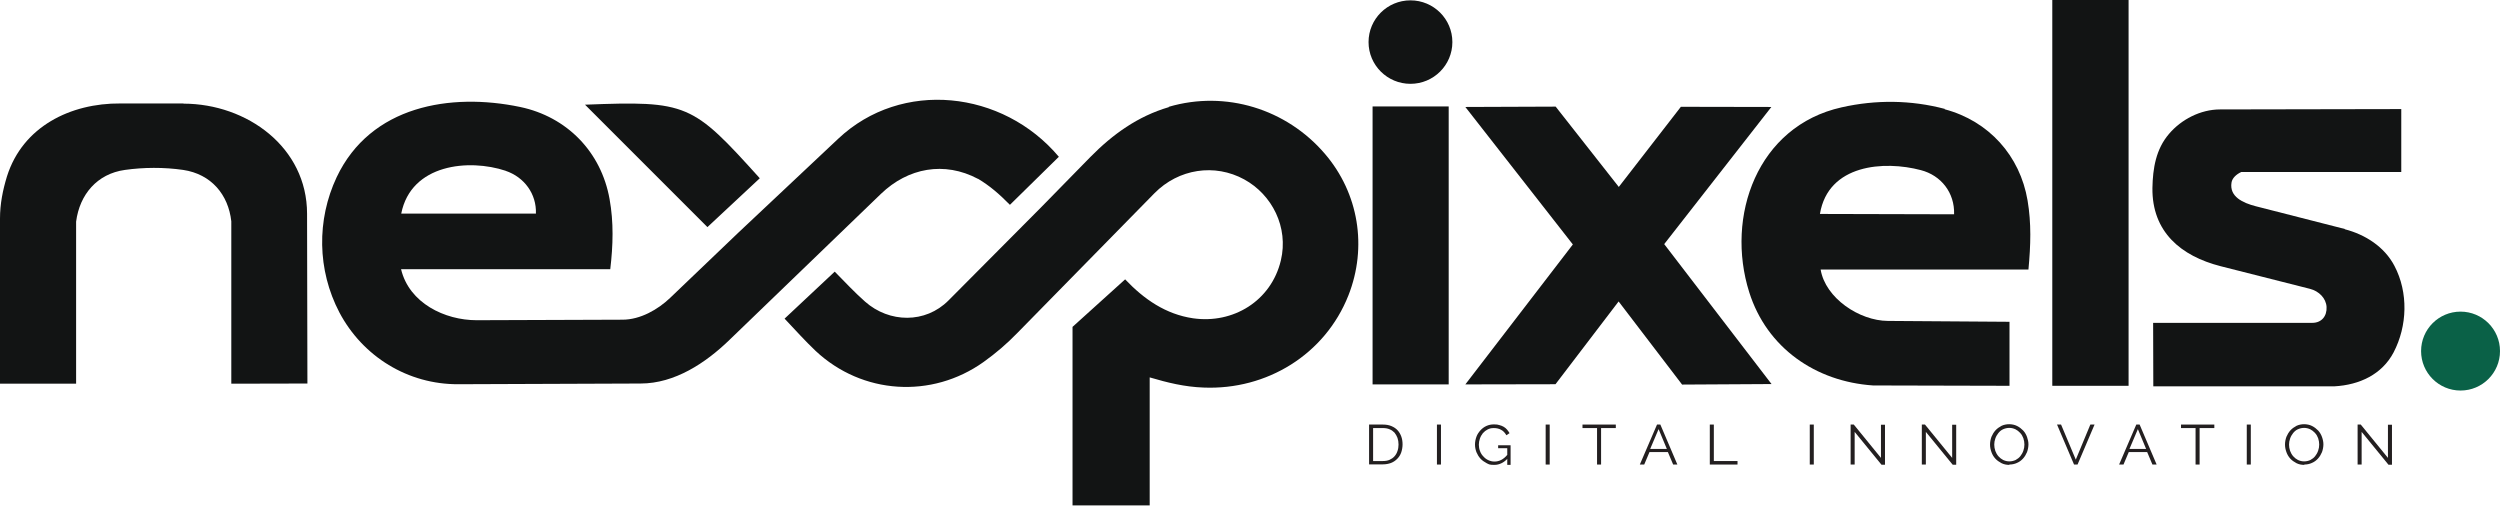
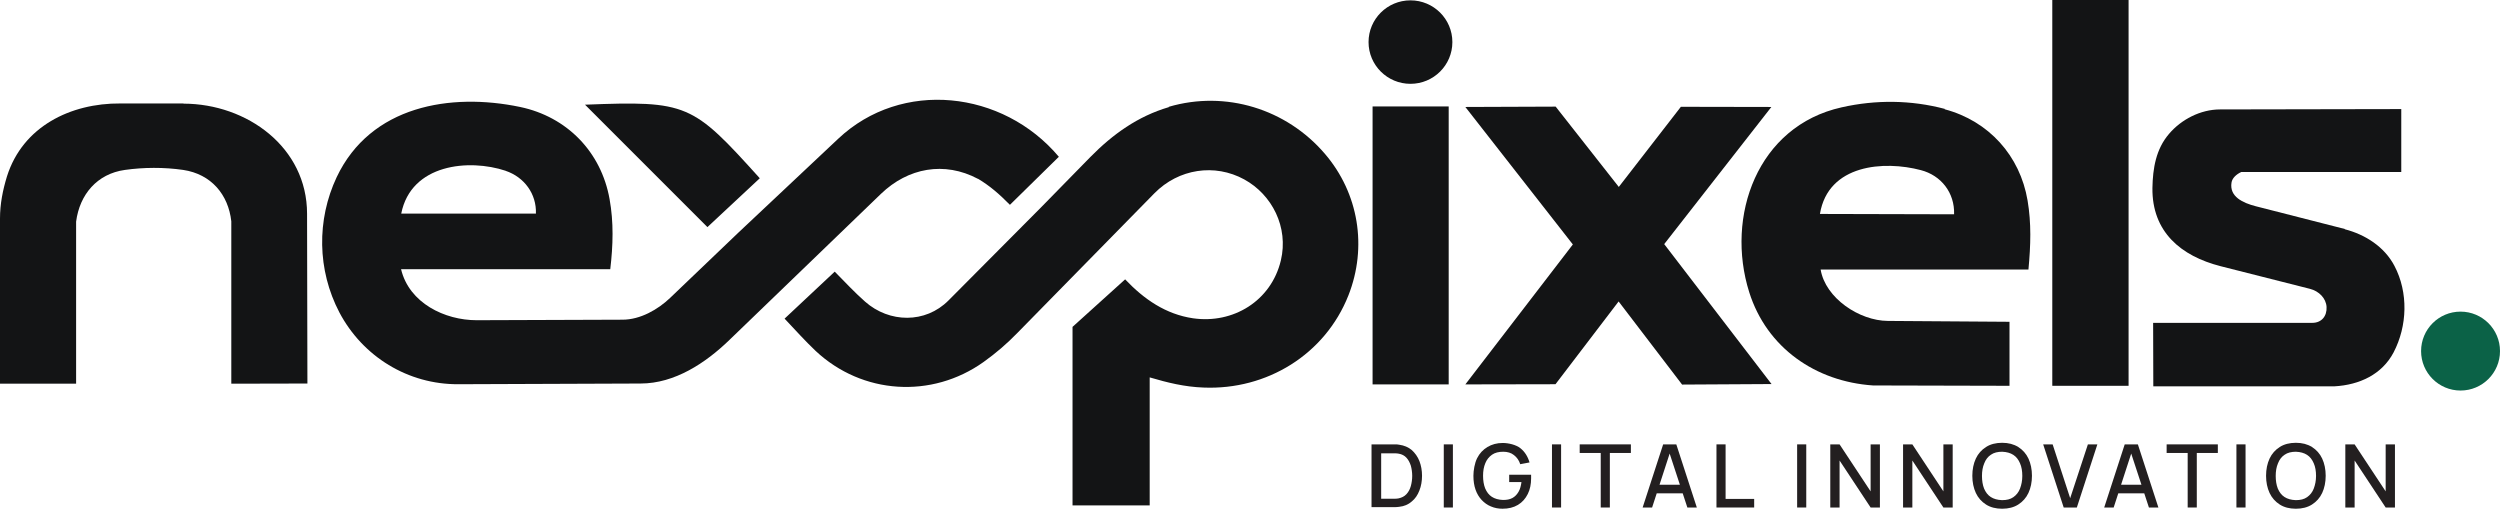
- <svg xmlns="http://www.w3.org/2000/svg" id="Layer_2" data-name="Layer 2" viewBox="0 0 1425.6 288.4">
+ <svg xmlns="http://www.w3.org/2000/svg" id="Layer_2" data-name="Layer 2" viewBox="0 0 1425.6 290.1">
  <defs>
    <style>
      .cls-1 {
+         fill: #131415;
+       }
+ 
+       .cls-2 {
        fill: #231f20;
      }

-       .cls-2 {
-         fill: #121414;
-       }
- 
      .cls-3 {
-         fill: #0a6147;
+         fill: #0b6247;
      }
    </style>
  </defs>
  <g id="Layer_1-2" data-name="Layer 1">
    <g>
-       <path class="cls-2" d="M557.8,102c6.5,3.9,11.9,8.5,18.1,14.8l27.9-27.4c-32-38-89.7-44.3-125.8-10.3l-57,53.6-38.9,37.2c-6.9,6.6-17,12.4-27.1,12.4l-83.2.3c-18.2,0-38.5-9.8-43.1-29.1h119.3c1.6-13.6,2-26.7-.4-40-4.8-26.9-24.3-46.9-51-52.5-39.7-8.3-85.3-.7-104.6,40-11.5,24.4-11.1,53,1.5,77.1,13.3,25.2,39.1,41.2,68,41l103.8-.4c19.4,0,37.1-11.7,50.7-24.9l86.4-83.3c15.4-14.8,36.1-18.7,55.3-8.5ZM288.3,97.4c10.7,3.6,17.7,13.2,17.3,24.4h-76.8c5.6-28.3,38.6-31.4,59.6-24.4Z" />
-       <path class="cls-2" d="M666.5,61.1c-17.7,5.2-32,15.5-44.7,28.4l-28.2,28.8-52.7,53c-13.2,13.3-33.8,12.9-47.6.7-6.1-5.4-11.2-10.9-17.3-17.1l-28.6,26.8c6.5,6.9,11.6,12.6,17.7,18.4,26.6,24.9,66.2,27.4,95.8,6.3,7.1-5.1,13.2-10.3,19.4-16.7l78-79.5c13.8-14,34.4-17.1,51.2-7.9,15.9,8.7,25.4,27.3,20.9,46.2-5.5,23.1-27.2,36.3-50.1,33-15.5-2.3-27.9-10.8-38.7-22.2l-30,27.1v101.8c0,0,44,0,44,0v-73c10.2,3,19.8,5.4,30.7,5.8,36.1,1.5,69.3-18.9,82.6-52.5,10.9-27.6,5.9-58.3-13.4-80.8-21.9-25.6-56.6-36.3-89-26.8Z" />
-       <path class="cls-2" d="M1109,62.1c-19.3-5.1-39.3-5.3-58.8-.9-48.1,10.7-66.4,62.1-52.7,105.5,10,31.6,37.8,50.9,70.6,53.1l77.8.2v-36.5s-69.4-.5-69.4-.5c-16.2-.1-35.6-13-38.3-29.3h118.5c1.3-13.9,1.7-26.4-.5-39.4-4.3-25.5-22.1-45.3-47.3-52ZM1037.8,122c4.7-28.4,36.7-30.5,57.5-25,11.6,3,19.4,12.9,19,25.2l-76.6-.2Z" />
-       <path class="cls-2" d="M104.6,59h-36c-28.3-.2-55.6,13.1-64.6,41.5C1.6,108.3,0,116.3,0,124.6v94.2c.1,0,43.4,0,43.4,0v-92.4c2-15.5,12-27.3,27.8-29.5,10.6-1.5,22.2-1.6,33.3,0,15.9,2.4,25.7,14,27.4,29.3v92.6c0,0,43.4-.1,43.4-.1l-.2-96.8c0-37.9-34.2-62.7-70.4-62.8Z" />
-       <path class="cls-2" d="M1337.2,130.6l-50.9-13c-7.3-1.9-15.1-5.4-13.8-13.5.4-2.5,2.6-4.6,5.5-6h91.3c0,0,0-35.9,0-35.9l-103.3.2c-11.3,0-22.2,5.8-29.1,13.9-7.5,8.7-9.3,19.7-9.5,30.9-.3,25,16.2,38.8,38.9,44.6l50.9,12.9c5.2,1.3,9.2,5.4,9.5,10.3.3,5.3-2.9,9.1-8.1,9.1h-90.8s.1,36.2.1,36.2h103.3c14.3-.8,27.1-6.8,33.7-19.3,7.9-15.1,8.5-34.2.5-49.4-5.7-10.9-16.7-17.9-28.4-20.9Z" />
-       <polygon class="cls-2" points="1010.1 61 958.5 60.9 923.1 106.6 887.1 60.8 835.6 61 896.9 139.4 835.6 219.2 887 219.1 923 171.9 959.2 219.3 1010.2 219 949 139.2 1010.1 61" />
-       <rect class="cls-2" x="1170.3" y="0" width="43.5" height="220" />
-       <rect class="cls-2" x="782.7" y="60.7" width="43.4" height="158.5" />
-       <path class="cls-2" d="M433.3,101.7c-38.5-42.7-41.2-44.3-99.7-42l69.8,69.8,29.8-27.8Z" />
-       <ellipse class="cls-2" cx="804.3" cy="24" rx="23.9" ry="23.8" />
+       <path class="cls-1" d="M557.8,102c6.5,3.9,11.9,8.5,18.1,14.8l27.9-27.4c-32-38-89.7-44.3-125.8-10.3l-57,53.6-38.9,37.2c-6.9,6.6-17,12.4-27.1,12.4l-83.2.3c-18.2,0-38.5-9.8-43.1-29.1h119.3c1.6-13.6,2-26.7-.4-40-4.8-26.9-24.3-46.9-51-52.5-39.7-8.3-85.3-.7-104.6,40-11.5,24.4-11.1,53,1.5,77.1,13.3,25.2,39.1,41.2,68,41l103.8-.4c19.4,0,37.1-11.7,50.7-24.9l86.4-83.3c15.4-14.8,36.1-18.7,55.3-8.5ZM288.3,97.4c10.7,3.6,17.7,13.2,17.3,24.4h-76.8c5.6-28.3,38.6-31.4,59.6-24.4Z" />
+       <path class="cls-1" d="M666.5,61.1c-17.7,5.2-32,15.5-44.7,28.4l-28.2,28.8-52.7,53c-13.2,13.3-33.8,12.9-47.6.7-6.1-5.4-11.2-10.9-17.3-17.1l-28.6,26.8c6.5,6.9,11.6,12.6,17.7,18.4,26.6,24.9,66.2,27.4,95.8,6.3,7.1-5.1,13.2-10.3,19.4-16.7l78-79.5c13.8-14,34.4-17.1,51.2-7.9,15.9,8.7,25.4,27.3,20.9,46.2-5.5,23.1-27.2,36.3-50.1,33-15.5-2.3-27.9-10.8-38.7-22.2l-30,27.1v101.8c0,0,44,0,44,0v-73c10.2,3,19.8,5.4,30.7,5.8,36.1,1.5,69.3-18.9,82.6-52.5,10.9-27.6,5.9-58.3-13.4-80.8-21.9-25.6-56.6-36.3-89-26.8Z" />
+       <path class="cls-1" d="M1109,62.1c-19.3-5.1-39.3-5.3-58.8-.9-48.1,10.7-66.4,62.1-52.7,105.5,10,31.6,37.8,50.9,70.6,53.1l77.8.2v-36.5s-69.4-.5-69.4-.5c-16.2-.1-35.6-13-38.3-29.3h118.5c1.3-13.9,1.7-26.4-.5-39.4-4.3-25.5-22.1-45.3-47.3-52ZM1037.8,122c4.7-28.4,36.7-30.5,57.5-25,11.6,3,19.4,12.9,19,25.2l-76.6-.2Z" />
+       <path class="cls-1" d="M104.6,59h-36c-28.3-.2-55.6,13.1-64.6,41.5C1.6,108.3,0,116.3,0,124.6v94.2c.1,0,43.4,0,43.4,0v-92.4c2-15.5,12-27.3,27.8-29.5,10.6-1.5,22.2-1.6,33.3,0,15.9,2.4,25.7,14,27.4,29.3v92.6c0,0,43.4-.1,43.4-.1l-.2-96.8c0-37.9-34.2-62.7-70.4-62.8Z" />
+       <path class="cls-1" d="M1337.2,130.6l-50.9-13c-7.3-1.9-15.1-5.4-13.8-13.5.4-2.5,2.6-4.6,5.5-6h91.3c0,0,0-35.9,0-35.9l-103.3.2c-11.3,0-22.2,5.8-29.1,13.9-7.5,8.7-9.3,19.7-9.5,30.9-.3,25,16.2,38.8,38.9,44.6l50.9,12.9c5.2,1.3,9.2,5.4,9.5,10.3.3,5.3-2.9,9.1-8.1,9.1h-90.8s.1,36.2.1,36.2h103.3c14.3-.8,27.1-6.8,33.7-19.3,7.9-15.1,8.5-34.2.5-49.4-5.7-10.9-16.7-17.9-28.4-20.9Z" />
+       <polygon class="cls-1" points="1010.1 61 958.5 60.9 923.1 106.6 887.1 60.8 835.6 61 896.9 139.4 835.6 219.2 887 219.1 923 171.9 959.2 219.3 1010.2 219 949 139.2 1010.1 61" />
+       <rect class="cls-1" x="1170.3" y="0" width="43.5" height="220" />
+       <rect class="cls-1" x="782.7" y="60.7" width="43.4" height="158.5" />
+       <path class="cls-1" d="M433.3,101.7c-38.5-42.7-41.2-44.3-99.7-42l69.8,69.8,29.8-27.8Z" />
+       <ellipse class="cls-1" cx="804.3" cy="24" rx="23.9" ry="23.8" />
      <ellipse class="cls-3" cx="1403.1" cy="200.2" rx="22.5" ry="22.5" />
    </g>
    <g>
-       <path class="cls-1" d="M780.7,264.9v-22.8h7.9c1.9,0,3.5.3,4.9.9,1.4.6,2.6,1.4,3.5,2.4.9,1,1.6,2.2,2.1,3.6.5,1.4.7,2.9.7,4.4s-.3,3.3-.8,4.7c-.5,1.4-1.3,2.6-2.3,3.6-1,1-2.2,1.8-3.5,2.3-1.4.5-2.9.8-4.6.8h-7.9ZM797.5,253.5c0-1.4-.2-2.6-.6-3.8-.4-1.1-1-2.1-1.7-3-.8-.8-1.7-1.5-2.8-1.9-1.1-.5-2.4-.7-3.8-.7h-5.6v18.8h5.6c1.4,0,2.7-.2,3.8-.7,1.1-.5,2-1.1,2.8-2s1.3-1.8,1.7-3c.4-1.1.6-2.4.6-3.7Z" />
-       <path class="cls-1" d="M819.4,264.9v-22.8h2.3v22.8h-2.3Z" />
-       <path class="cls-1" d="M859.6,261.6c-2.2,2.3-4.7,3.5-7.5,3.5s-3-.3-4.4-1c-1.3-.7-2.5-1.5-3.5-2.6-1-1.1-1.7-2.3-2.3-3.7-.5-1.4-.8-2.8-.8-4.3s.3-3,.8-4.4c.5-1.4,1.3-2.6,2.3-3.7,1-1.1,2.1-1.9,3.4-2.5,1.3-.6,2.8-.9,4.3-.9s2.2.1,3.1.4c.9.2,1.8.6,2.5,1,.7.4,1.4,1,1.9,1.6.5.6,1,1.3,1.4,2l-1.8,1.2c-.8-1.4-1.8-2.5-3-3.1-1.2-.7-2.6-1-4.2-1s-2.5.3-3.5.8-1.9,1.2-2.7,2.1c-.7.9-1.3,1.9-1.7,3.1-.4,1.1-.6,2.3-.6,3.5s.2,2.5.7,3.7c.4,1.2,1.1,2.2,1.9,3,.8.9,1.7,1.6,2.8,2.1,1.1.5,2.2.8,3.5.8s2.6-.3,3.8-.9c1.2-.6,2.4-1.6,3.5-2.9v-3.8h-5.2v-1.7h7.1v11.2h-1.9v-3.3Z" />
-       <path class="cls-1" d="M881.4,264.9v-22.8h2.3v22.8h-2.3Z" />
-       <path class="cls-1" d="M921.3,244.1h-8.3v20.8h-2.3v-20.8h-8.3v-2h19v2Z" />
-       <path class="cls-1" d="M944.9,242.1h1.9l9.7,22.8h-2.4l-3-7.1h-10.5l-3,7.1h-2.5l9.8-22.8ZM950.5,256l-4.7-11.3-4.8,11.3h9.5Z" />
-       <path class="cls-1" d="M975,264.9v-22.8h2.3v20.8h13.5v2h-15.8Z" />
-       <path class="cls-1" d="M1032,264.9v-22.8h2.3v22.8h-2.3Z" />
-       <path class="cls-1" d="M1057.6,246.3v18.6h-2.3v-22.8h1.8l15.5,19v-18.9h2.3v22.8h-2l-15.2-18.6Z" />
-       <path class="cls-1" d="M1098.2,246.3v18.6h-2.3v-22.8h1.8l15.5,19v-18.9h2.3v22.8h-2l-15.2-18.6Z" />
-       <path class="cls-1" d="M1145.8,265.1c-1.6,0-3.1-.3-4.5-1-1.3-.7-2.5-1.5-3.5-2.6-1-1.1-1.7-2.3-2.2-3.7-.5-1.4-.8-2.8-.8-4.3s.3-3,.8-4.4c.6-1.4,1.3-2.6,2.3-3.7,1-1.1,2.2-1.9,3.5-2.6,1.3-.6,2.8-.9,4.3-.9s3.1.3,4.5,1,2.5,1.6,3.5,2.6c1,1.1,1.7,2.3,2.2,3.7.5,1.4.8,2.8.8,4.2s-.3,3-.8,4.4c-.6,1.4-1.3,2.6-2.3,3.7-1,1.1-2.1,1.9-3.5,2.5-1.3.6-2.8.9-4.3.9ZM1137.2,253.5c0,1.2.2,2.4.6,3.6.4,1.1,1,2.2,1.8,3.1.8.9,1.7,1.6,2.7,2.1,1.1.5,2.2.8,3.5.8s2.5-.3,3.6-.8c1.1-.6,2-1.3,2.7-2.2s1.3-1.9,1.7-3.1c.4-1.1.6-2.3.6-3.5s-.2-2.4-.6-3.6c-.4-1.1-1-2.2-1.8-3-.8-.9-1.7-1.6-2.7-2.1-1.1-.5-2.2-.8-3.5-.8s-2.5.3-3.6.8-2,1.3-2.7,2.2c-.7.9-1.3,1.9-1.7,3.1-.4,1.1-.6,2.3-.6,3.5Z" />
-       <path class="cls-1" d="M1175.3,242.1l8.4,20,8.3-20h2.4l-9.7,22.8h-2l-9.7-22.8h2.4Z" />
-       <path class="cls-1" d="M1218.2,242.1h1.9l9.7,22.8h-2.4l-3-7.1h-10.5l-3,7.1h-2.5l9.8-22.8ZM1223.8,256l-4.7-11.3-4.8,11.3h9.5Z" />
-       <path class="cls-1" d="M1262.6,244.1h-8.3v20.8h-2.3v-20.8h-8.3v-2h19v2Z" />
-       <path class="cls-1" d="M1281.2,264.9v-22.8h2.3v22.8h-2.3Z" />
-       <path class="cls-1" d="M1314,265.1c-1.6,0-3.1-.3-4.5-1-1.3-.7-2.5-1.5-3.5-2.6-1-1.1-1.7-2.3-2.2-3.7-.5-1.4-.8-2.8-.8-4.3s.3-3,.8-4.4c.6-1.4,1.3-2.6,2.3-3.7,1-1.1,2.2-1.9,3.5-2.6,1.3-.6,2.8-.9,4.3-.9s3.1.3,4.5,1,2.5,1.6,3.5,2.6c1,1.1,1.7,2.3,2.2,3.7.5,1.4.8,2.8.8,4.2s-.3,3-.8,4.4c-.6,1.4-1.3,2.6-2.3,3.7-1,1.1-2.1,1.9-3.5,2.5-1.3.6-2.8.9-4.3.9ZM1305.3,253.5c0,1.2.2,2.4.6,3.6.4,1.1,1,2.2,1.8,3.1.8.9,1.7,1.6,2.7,2.1,1.1.5,2.2.8,3.5.8s2.5-.3,3.6-.8c1.1-.6,2-1.3,2.7-2.2s1.3-1.9,1.7-3.1c.4-1.1.6-2.3.6-3.5s-.2-2.4-.6-3.6c-.4-1.1-1-2.2-1.8-3-.8-.9-1.7-1.6-2.7-2.1-1.1-.5-2.2-.8-3.5-.8s-2.5.3-3.6.8-2,1.3-2.7,2.2c-.7.9-1.3,1.9-1.7,3.1-.4,1.1-.6,2.3-.6,3.5Z" />
-       <path class="cls-1" d="M1346.7,246.3v18.6h-2.3v-22.8h1.8l15.5,19v-18.9h2.3v22.8h-2l-15.2-18.6Z" />
+       <path class="cls-2" d="M782.1,289.4v-36h11.3c.3,0,1,0,1.9,0,.9,0,1.8,0,2.6.2,2.8.4,5.2,1.4,7.1,3,1.9,1.7,3.4,3.8,4.4,6.3,1,2.6,1.5,5.4,1.5,8.4s-.5,5.9-1.5,8.4c-1,2.6-2.4,4.7-4.4,6.3-1.9,1.7-4.3,2.7-7.1,3-.8.1-1.7.2-2.6.2-.9,0-1.5,0-1.9,0h-11.3ZM787.5,284.4h5.9c.6,0,1.2,0,2,0,.8,0,1.5-.1,2.1-.2,1.8-.4,3.3-1.1,4.5-2.4s2-2.8,2.5-4.6c.5-1.8.8-3.8.8-5.8s-.3-4.1-.8-5.9c-.6-1.8-1.4-3.3-2.5-4.5-1.1-1.2-2.6-2-4.4-2.3-.6-.1-1.3-.2-2.1-.2-.8,0-1.5,0-2,0h-5.9v26Z" />
+       <path class="cls-2" d="M823.3,289.4v-36h5.2v36h-5.2Z" />
+       <path class="cls-2" d="M856.9,290.1c-2.4,0-4.6-.4-6.7-1.3-2-.8-3.8-2.1-5.3-3.7-1.5-1.6-2.7-3.6-3.5-5.9-.8-2.3-1.2-4.9-1.2-7.9s.7-7.2,2.1-10c1.4-2.8,3.4-4.9,5.9-6.4s5.4-2.3,8.7-2.3,7.6,1,10.1,3c2.5,2,4.2,4.7,5.2,8.1l-5.3,1c-.7-2.2-1.9-3.9-3.6-5.2-1.6-1.3-3.7-1.9-6.1-1.9-2.5,0-4.7.5-6.4,1.7-1.7,1.2-3,2.8-3.8,4.8-.9,2.1-1.3,4.5-1.3,7.2s.4,5.2,1.2,7.2c.9,2.1,2.1,3.7,3.8,4.8,1.7,1.1,3.8,1.7,6.4,1.8,2.1,0,3.8-.3,5.3-1.1s2.6-2,3.5-3.5c.9-1.5,1.4-3.4,1.7-5.6h-7v-4.2h12.5c0,.3,0,.7,0,1.2,0,.5,0,.8,0,.9,0,3.3-.6,6.3-1.9,8.9-1.3,2.6-3.1,4.7-5.6,6.2-2.5,1.5-5.4,2.2-8.9,2.2Z" />
+       <path class="cls-2" d="M885,289.4v-36h5.2v36h-5.2Z" />
+       <path class="cls-2" d="M912.8,289.4v-31.1h-12v-4.9h29.2v4.9h-12v31.1h-5.2Z" />
+       <path class="cls-2" d="M936.7,289.4l11.7-36h7.5l11.7,36h-5.4l-10.8-32.9h1.4l-10.7,32.9h-5.4ZM942.8,281.3v-4.9h18.8v4.9h-18.8Z" />
+       <path class="cls-2" d="M978.8,289.4v-36h5.2v31.1h16.3v4.9h-21.5Z" />
+       <path class="cls-2" d="M1024.8,289.4v-36h5.2v36h-5.2Z" />
+       <path class="cls-2" d="M1043.7,289.4v-36h5.3l17.7,26.8v-26.8h5.3v36h-5.3l-17.7-26.8v26.8h-5.3Z" />
+       <path class="cls-2" d="M1085.2,289.4v-36h5.3l17.7,26.8v-26.8h5.3v36h-5.3l-17.7-26.8v26.8h-5.3Z" />
+       <path class="cls-2" d="M1141.7,290.1c-3.6,0-6.7-.8-9.2-2.4-2.5-1.6-4.5-3.8-5.8-6.6-1.3-2.8-2-6.1-2-9.8s.7-7,2-9.8c1.3-2.8,3.3-5,5.8-6.6,2.5-1.6,5.6-2.4,9.2-2.4s6.6.8,9.2,2.4c2.5,1.6,4.5,3.8,5.8,6.6s2,6.1,2,9.8-.7,7-2,9.8c-1.3,2.8-3.3,5-5.8,6.6-2.5,1.6-5.6,2.4-9.2,2.4ZM1141.7,285.2c2.6,0,4.7-.5,6.4-1.7,1.7-1.2,3-2.8,3.8-4.9.8-2.1,1.3-4.5,1.3-7.2s-.4-5.2-1.3-7.2c-.9-2.1-2.1-3.7-3.8-4.8-1.7-1.1-3.8-1.7-6.4-1.8-2.5,0-4.7.5-6.4,1.7-1.7,1.1-3,2.8-3.8,4.9-.9,2.1-1.3,4.5-1.3,7.2s.4,5.2,1.2,7.2c.9,2.1,2.1,3.7,3.8,4.8,1.7,1.1,3.8,1.7,6.4,1.8Z" />
+       <path class="cls-2" d="M1176.8,289.4l-11.7-36h5.4l10,30.7,10.1-30.7h5.4l-11.7,36h-7.5Z" />
+       <path class="cls-2" d="M1199.9,289.4l11.7-36h7.5l11.7,36h-5.4l-10.8-32.9h1.4l-10.7,32.9h-5.4ZM1206,281.3v-4.9h18.8v4.9h-18.8Z" />
+       <path class="cls-2" d="M1247.5,289.4v-31.1h-12v-4.9h29.2v4.9h-12v31.1h-5.2Z" />
+       <path class="cls-2" d="M1275.3,289.4v-36h5.2v36h-5.2Z" />
+       <path class="cls-2" d="M1309.2,290.1c-3.6,0-6.7-.8-9.2-2.4-2.5-1.6-4.5-3.8-5.8-6.6-1.3-2.8-2-6.1-2-9.8s.7-7,2-9.8c1.3-2.8,3.3-5,5.8-6.6,2.5-1.6,5.6-2.4,9.2-2.4s6.6.8,9.2,2.4c2.5,1.6,4.5,3.8,5.8,6.6s2,6.1,2,9.8-.7,7-2,9.8c-1.3,2.8-3.3,5-5.8,6.6-2.5,1.6-5.6,2.4-9.2,2.4ZM1309.2,285.2c2.6,0,4.7-.5,6.4-1.7,1.7-1.2,3-2.8,3.8-4.9.8-2.1,1.3-4.5,1.3-7.2s-.4-5.2-1.3-7.2c-.9-2.1-2.1-3.7-3.8-4.8-1.7-1.1-3.8-1.7-6.4-1.8-2.5,0-4.7.5-6.4,1.7-1.7,1.1-3,2.8-3.8,4.9-.9,2.1-1.3,4.5-1.3,7.2s.4,5.2,1.2,7.2c.9,2.1,2.1,3.7,3.8,4.8,1.7,1.1,3.8,1.7,6.4,1.8Z" />
+       <path class="cls-2" d="M1337.4,289.4v-36h5.3l17.7,26.8v-26.8h5.3v36h-5.3l-17.7-26.8v26.8h-5.3Z" />
    </g>
  </g>
</svg>
